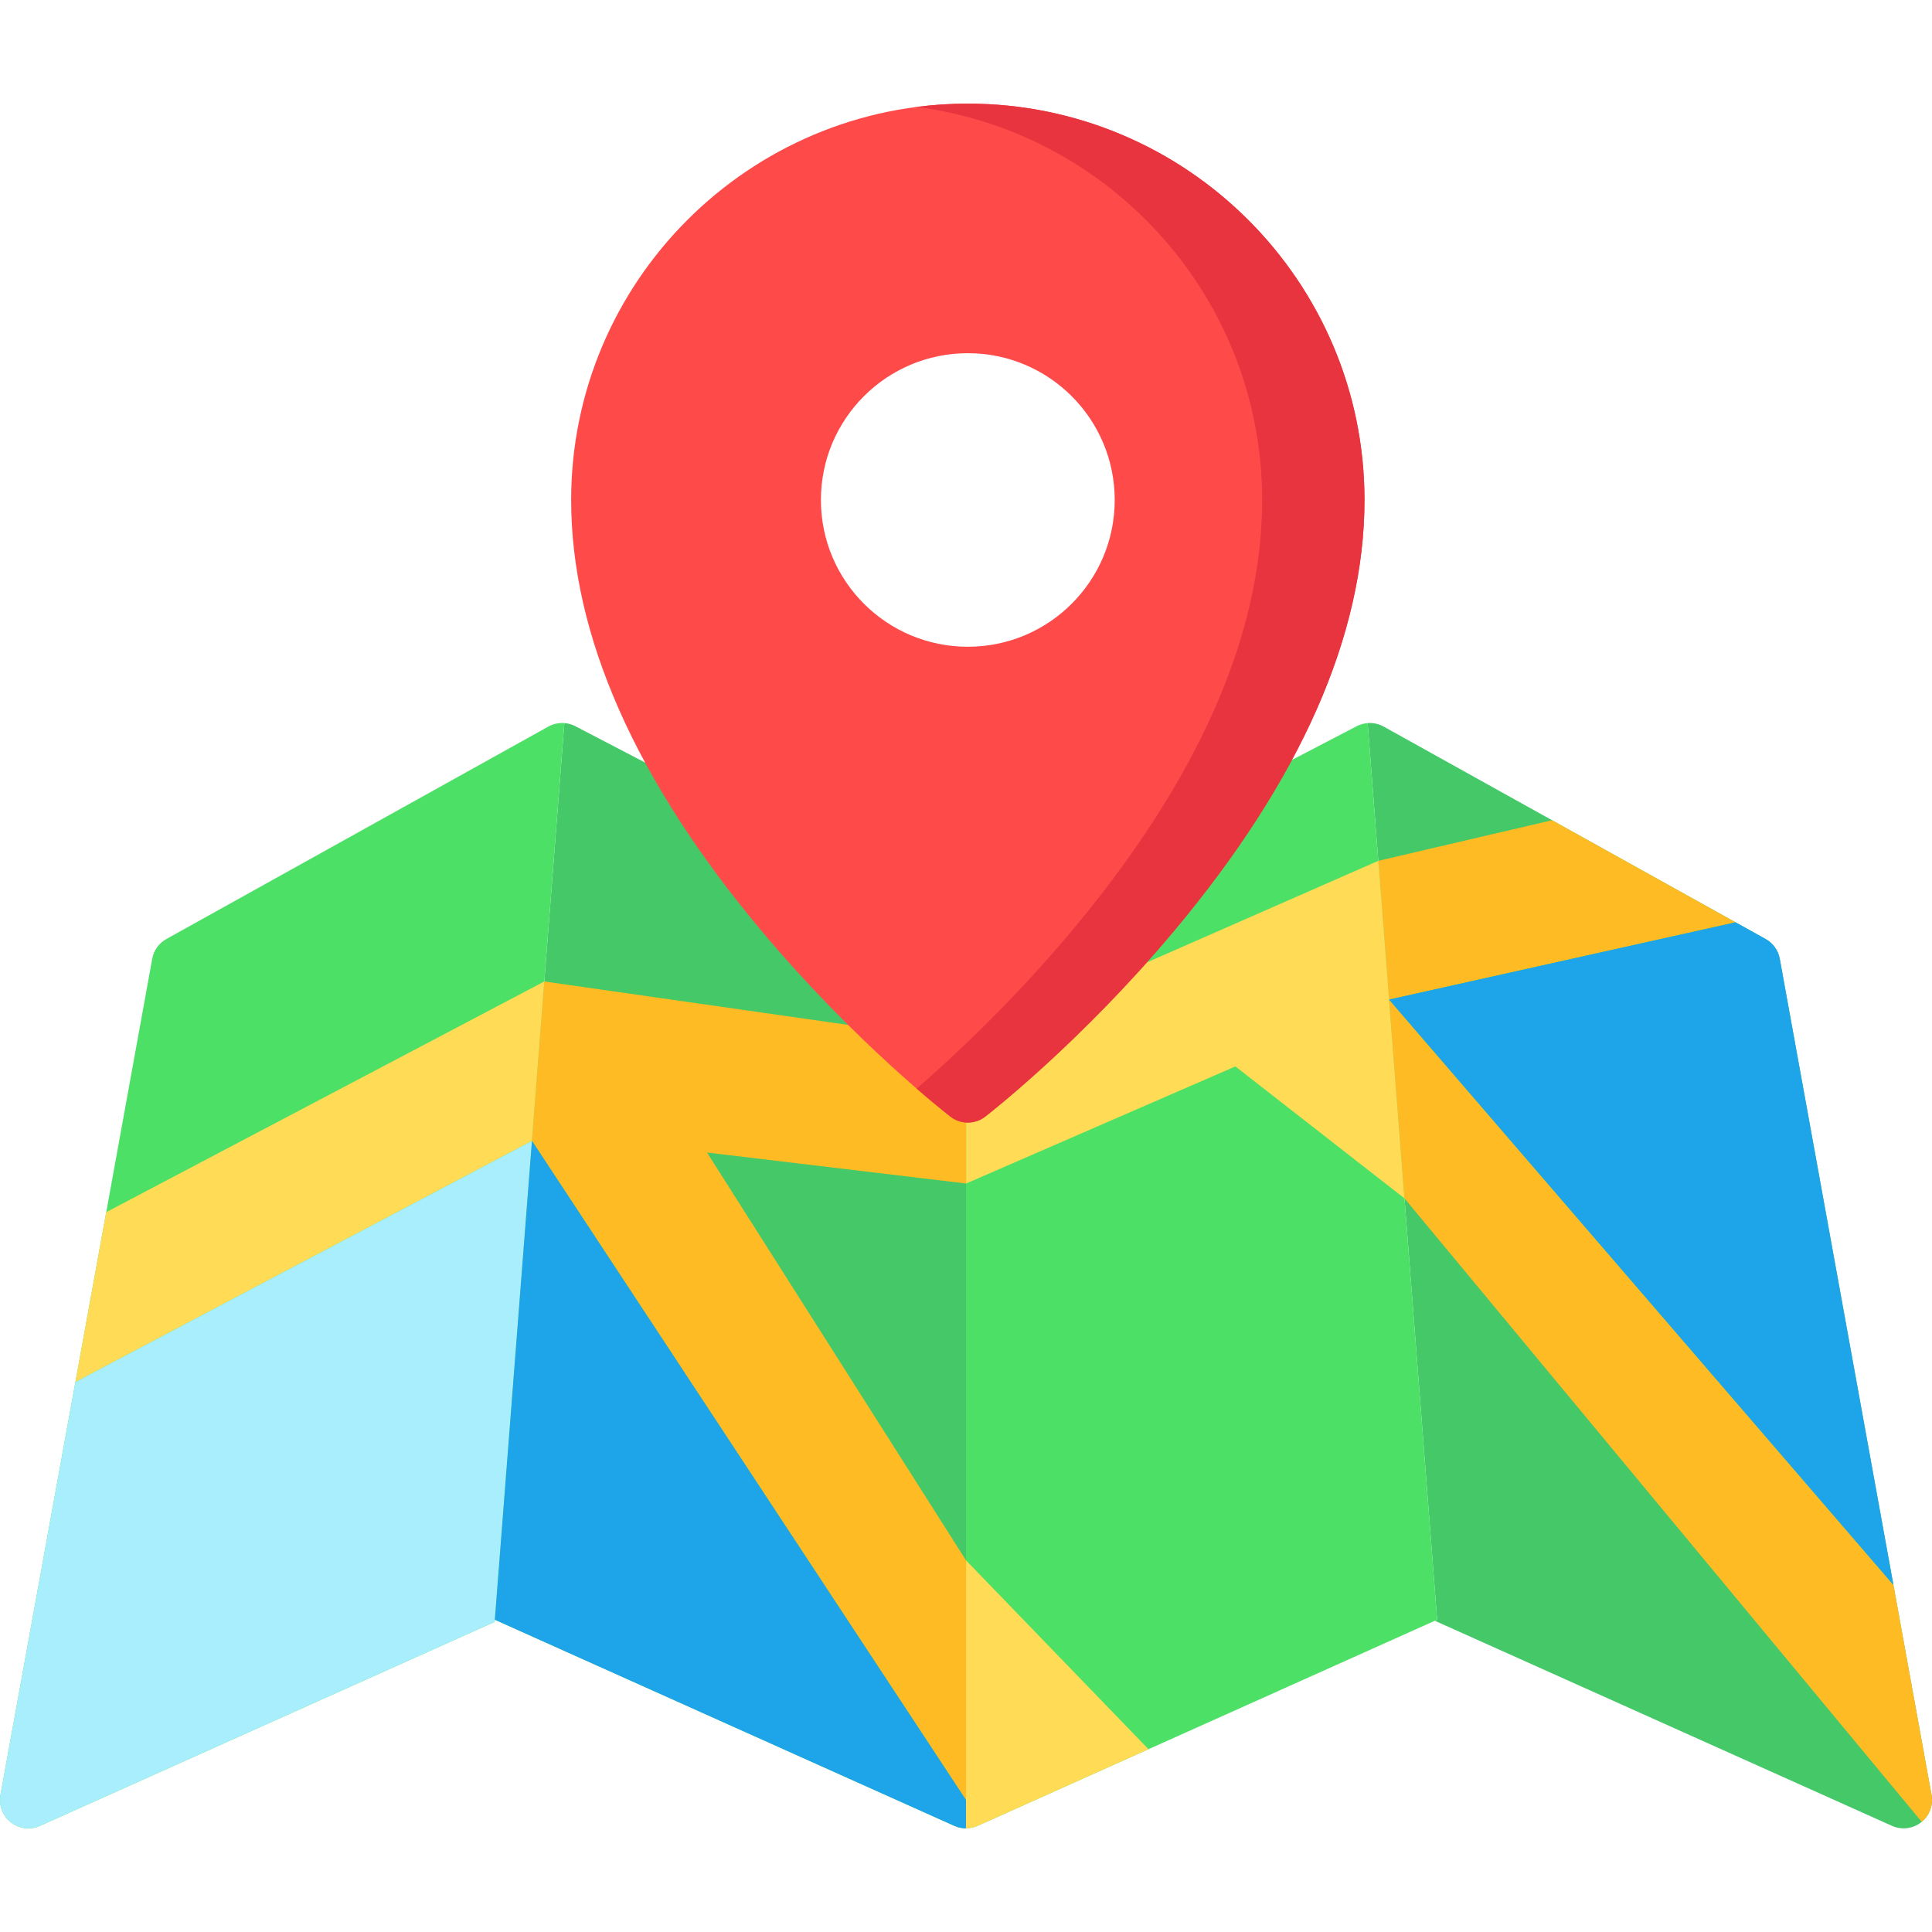
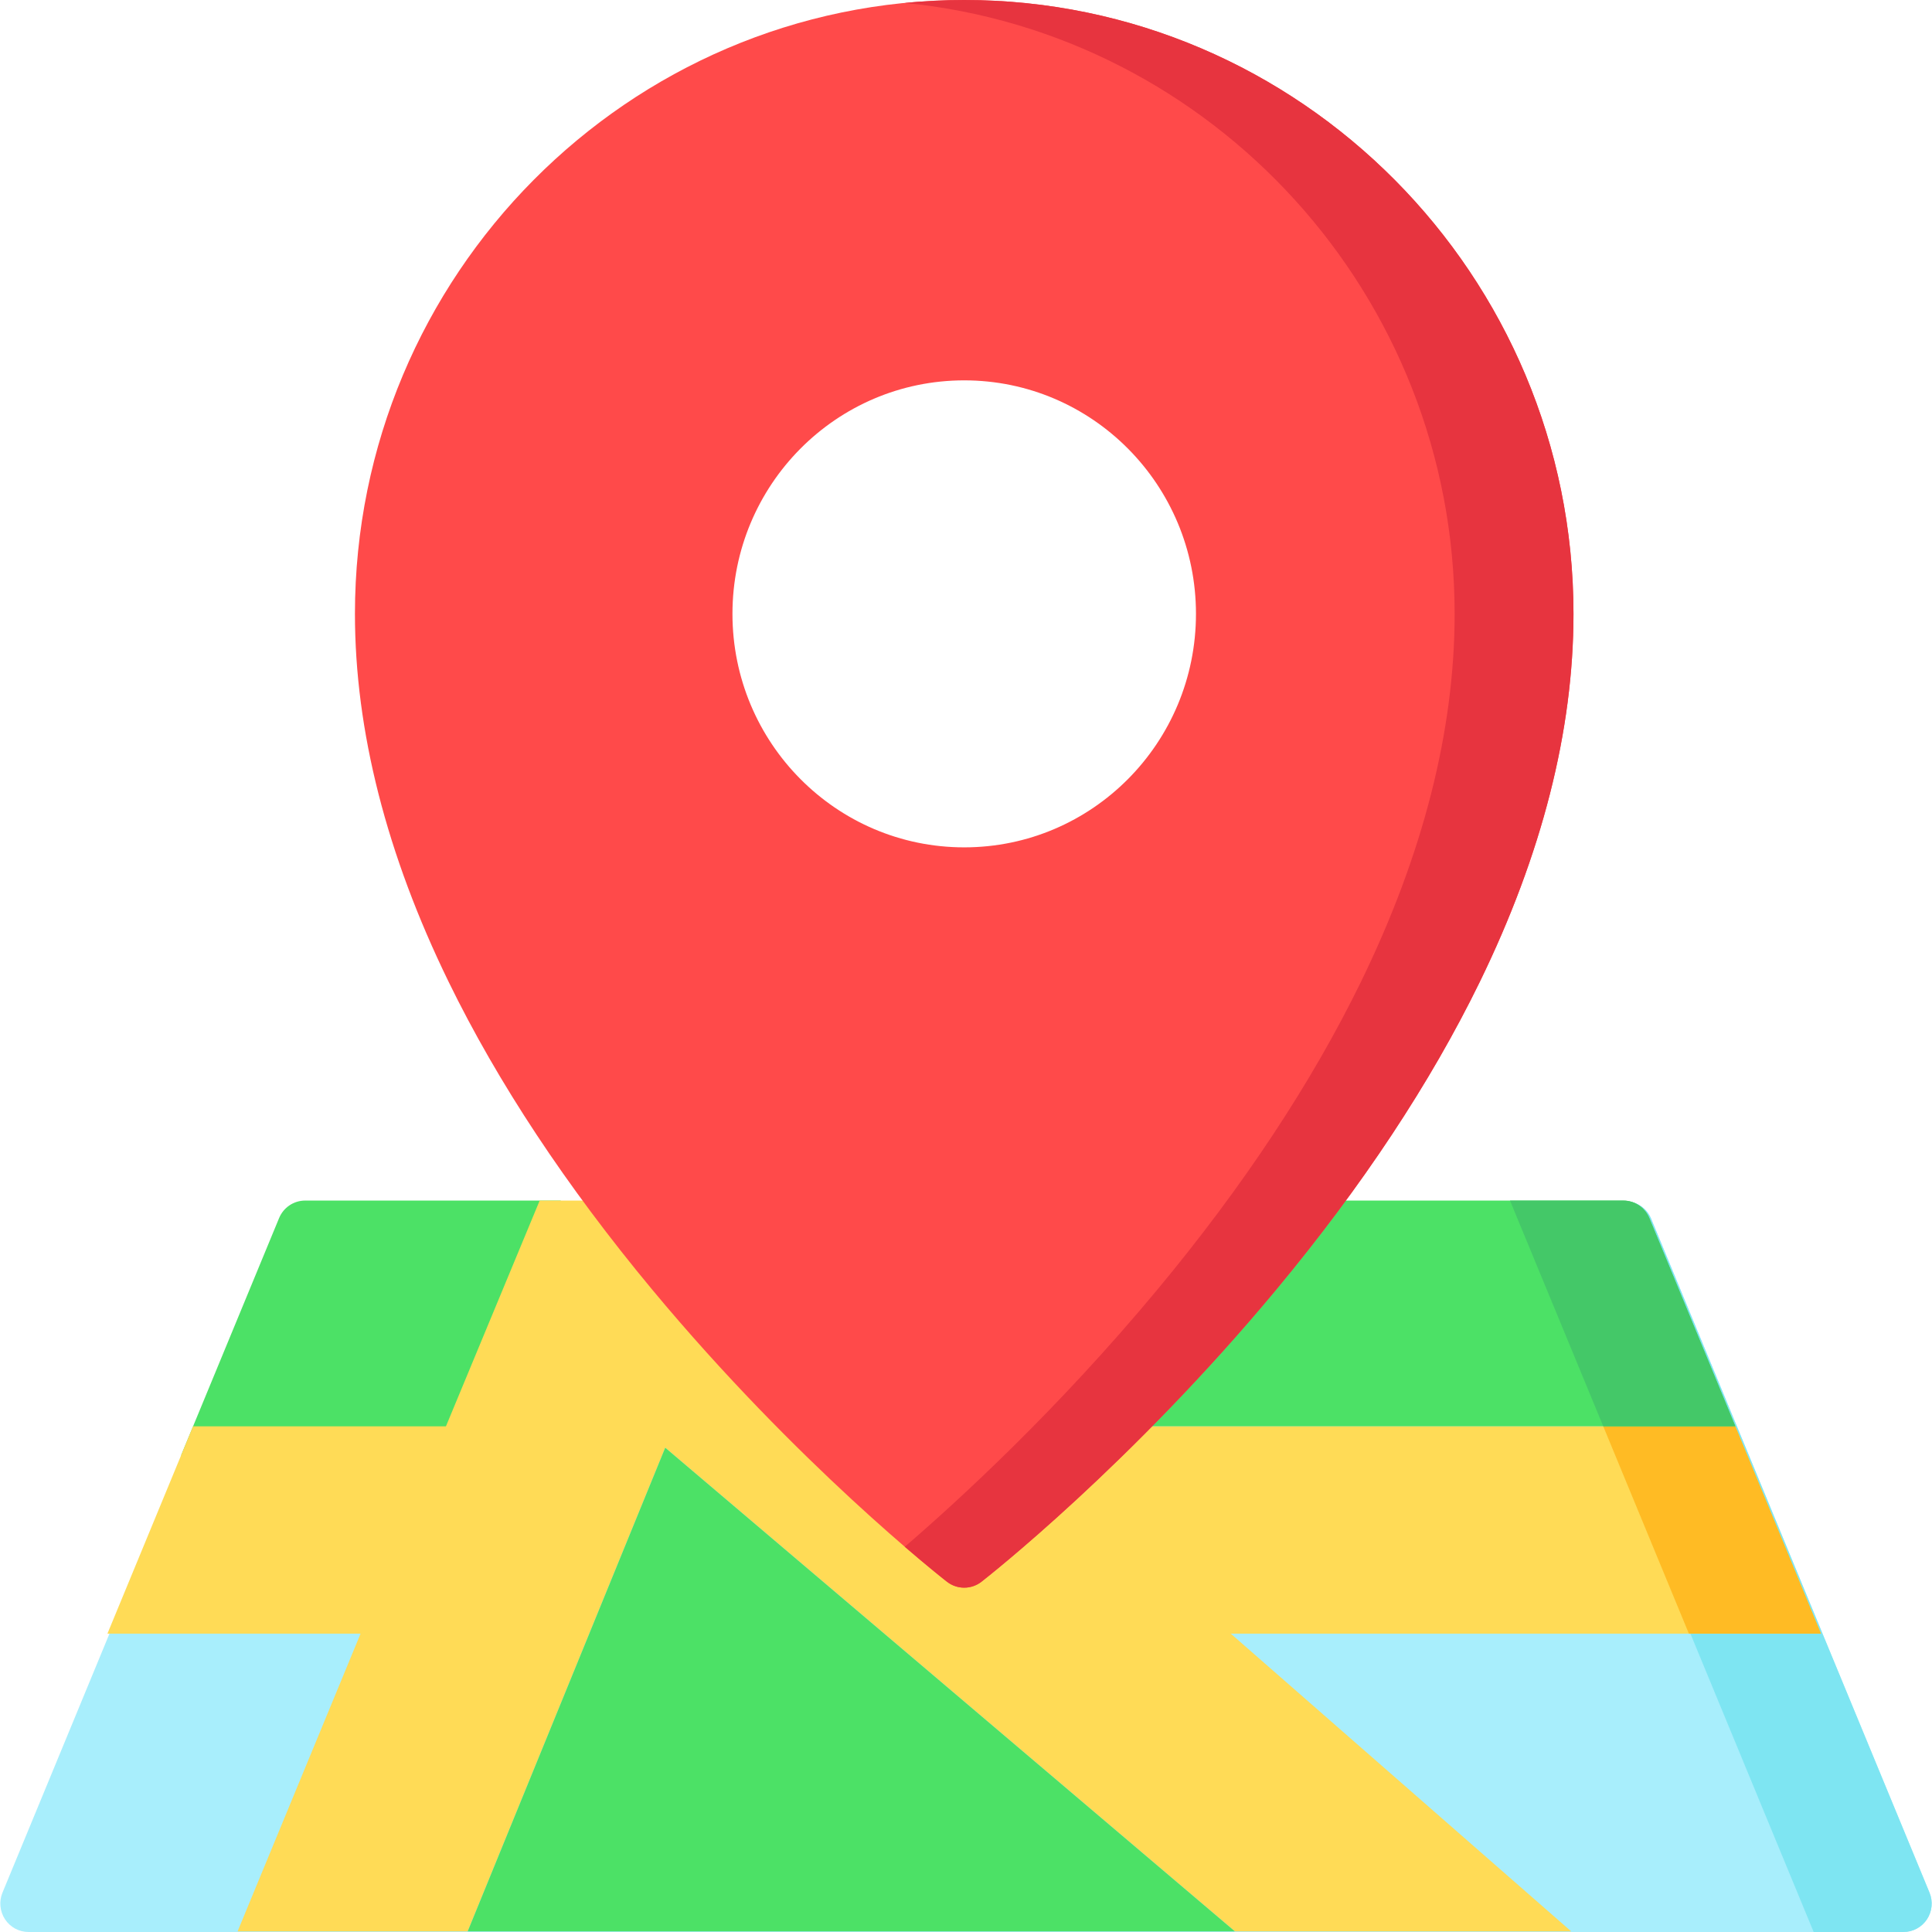
- <svg xmlns="http://www.w3.org/2000/svg" version="1.1" id="Capa_1" x="0px" y="0px" viewBox="0 0 511.999 511.999" style="enable-background:new 0 0 511.999 511.999;" xml:space="preserve">
+ <svg xmlns="http://www.w3.org/2000/svg" version="1.1" id="Capa_1" x="0px" y="0px" viewBox="0 0 512 512" style="enable-background:new 0 0 512 512;" xml:space="preserve">
+   <path style="fill:#A8EEFC;" d="M511.342,501.574l-73.78-178.607c-1.16-2.808-3.882-4.637-6.901-4.637H81.339  c-3.019,0-5.742,1.83-6.901,4.637L0.657,501.574c-0.961,2.324-0.705,4.979,0.683,7.073C2.727,510.742,5.06,512,7.559,512h496.882  c2.498,0,4.832-1.259,6.219-3.353C512.047,506.554,512.302,503.899,511.342,501.574z" />
+   <path style="fill:#7EE5F2;" d="M480.641,512h23.8c2.498,0,4.832-1.259,6.219-3.353c1.387-2.093,1.643-4.748,0.683-7.073  l-73.78-178.607c-1.16-2.808-3.882-4.637-6.901-4.637h-30.023L480.641,512z" />
  <g>
-     <path style="fill:#44C868;" d="M511.879,475.685l-40.224-221.611c-0.401-2.212-1.773-4.128-3.739-5.221l-101.242-56.31   c-1.314-0.732-2.787-1.023-4.234-0.911l18.419,237.608l-0.617,0.276l121.164,54.357c0.986,0.441,2.034,0.659,3.077,0.659   c1.651,0,3.287-0.543,4.632-1.596C511.313,481.22,512.376,478.428,511.879,475.685z" />
-     <path style="fill:#44C868;" d="M256,246.375l-103.545-53.931c-1.241-0.647-2.617-0.911-3.972-0.82   c0.359-0.022,0.72-0.02,1.078,0.008l-18.419,237.608l121.781,54.634c0.983,0.44,2.032,0.659,3.077,0.659l0,0V246.375z" />
+     <path style="fill:#4CE166;" d="M123.166,385.691l25.459-67.528H80.866c-3.019,0-5.742,1.83-6.901,4.637l-25.98,62.891H123.166z" />
+     <path style="fill:#4CE166;" d="M430.188,318.163H194.912l68.623,59.839h196.358l-22.803-55.201   C435.929,319.994,433.207,318.163,430.188,318.163z" />
+     <polygon style="fill:#4CE166;" points="461.655,382.269 463.069,385.691 463.069,385.691  " />
  </g>
-   <g>
-     <path style="fill:#4CE166;" d="M149.56,191.633c-1.447-0.112-2.92,0.179-4.234,0.91l-101.243,56.31   c-1.966,1.093-3.338,3.008-3.739,5.221L0.121,475.685c-0.498,2.742,0.566,5.534,2.763,7.252c1.347,1.053,2.982,1.596,4.632,1.596   c1.043,0,2.092-0.217,3.077-0.659l120.504-54.061L149.56,191.633z" />
-     <path style="fill:#4CE166;" d="M362.439,191.628c-0.996,0.077-1.981,0.342-2.894,0.818L256,246.376v238.158c0,0,0,0,0.001,0   c1.045,0,2.095-0.218,3.077-0.659l121.781-54.634L362.439,191.628z" />
-   </g>
-   <polygon style="fill:#FFDB56;" points="28.154,321.233 19.983,366.252 140.977,302.346 143.786,266.107 144.252,260.097 " />
-   <path style="fill:#A8EEFC;" d="M142.066,288.294l-1.089,14.052L19.983,366.252L0.121,475.685c-0.498,2.742,0.566,5.534,2.763,7.252  c1.347,1.053,2.982,1.596,4.632,1.596c1.043,0,2.092-0.217,3.077-0.659l120.504-54.061L142.066,288.294L142.066,288.294z" />
-   <g>
-     <polygon style="fill:#FFBB24;" points="256.03,276.08 144.252,260.097 140.977,302.346 256,477.025 256,413.507 187.363,305.429    256.03,313.642  " />
-     <polygon style="fill:#FFBB24;" points="459.946,244.421 411.311,217.37 365.269,228.128 365.845,235.564 368.119,264.898  " />
-   </g>
-   <polygon style="fill:#FFDB56;" points="372.202,317.576 367.842,261.327 367.842,261.327 365.269,228.128 256.03,276.08   256.03,313.642 327.386,282.612 " />
-   <path style="fill:#FFBB24;" d="M511.879,475.685l-10.103-55.666L368.119,264.898l4.084,52.678l137.07,165.221  C511.357,481.07,512.364,478.358,511.879,475.685z" />
-   <path style="fill:#FF4A4A;" d="M256.481,27.465c-57.963,0-105.12,47.118-105.12,105.034c0,35.826,17.009,74.29,50.556,114.322  c24.639,29.403,48.943,48.314,49.966,49.105c1.354,1.047,2.976,1.57,4.599,1.57c1.622,0,3.245-0.523,4.599-1.57  c1.022-0.791,25.327-19.702,49.966-49.105c33.547-40.032,50.556-78.495,50.556-114.322  C361.601,74.583,314.444,27.465,256.481,27.465z M295.411,132.498c0,21.482-17.43,38.898-38.93,38.898  c-21.5,0-38.93-17.415-38.93-38.898s17.43-38.898,38.93-38.898C277.981,93.6,295.411,111.016,295.411,132.498z" />
-   <path style="fill:#E7343F;" d="M256.481,27.465c-4.594,0-9.119,0.298-13.559,0.872c51.583,6.667,91.562,50.836,91.562,104.162  c0,35.826-17.009,74.29-50.556,114.322c-15.845,18.908-31.54,33.467-41.005,41.669c5.254,4.552,8.596,7.154,8.96,7.436  c1.354,1.047,2.976,1.57,4.599,1.57c1.622,0,3.245-0.523,4.599-1.57c1.022-0.791,25.327-19.702,49.966-49.105  c33.547-40.032,50.556-78.495,50.556-114.322C361.601,74.583,314.444,27.465,256.481,27.465z" />
-   <path style="fill:#FFDB56;" d="M259.078,483.874l45.285-20.316L256,413.507v71.026c0,0,0,0,0.001,0  C257.046,484.533,258.095,484.316,259.078,483.874z" />
-   <g>
-     <path style="fill:#1EA4E9;" d="M471.654,254.074c-0.401-2.212-1.773-4.128-3.739-5.221l-7.97-4.433l-91.827,20.477l0,0   l133.656,155.121L471.654,254.074z" />
-     <path style="fill:#1EA4E9;" d="M255.999,484.533C256,484.533,256,484.533,255.999,484.533v-7.508L140.977,302.346l-9.837,126.895   l121.781,54.634C253.904,484.316,254.953,484.533,255.999,484.533z" />
-   </g>
+   <polygon style="fill:#FFDB56;" points="482.581,432.928 459.893,378.002 263.534,378.002 194.912,318.163 148.878,318.163   143.02,318.163 118.18,377.987 51.169,377.987 36.117,414.423 28.473,432.928 95.555,432.928 62.962,511.833 123.941,511.833   176.291,383.658 327.257,511.833 416.385,511.833 326.161,432.928 " />
+   <path style="fill:#FF4A4A;" d="M255.527,0C166.495,0,94.063,72.977,94.063,162.678c0,30.924,8.352,63.733,24.827,97.515  c13.036,26.734,31.175,54.161,53.91,81.52c38.572,46.415,76.553,76.214,78.152,77.461c1.348,1.051,2.961,1.574,4.575,1.574  s3.228-0.525,4.575-1.574c1.598-1.247,39.579-31.046,78.152-77.461c22.736-27.359,40.875-54.786,53.91-81.52  c16.475-33.783,24.827-66.591,24.827-97.515C416.991,72.977,344.559,0,255.527,0z M255.527,100.798  c33.92,0,61.418,27.705,61.418,61.88s-27.498,61.88-61.418,61.88s-61.418-27.705-61.418-61.88  C194.109,128.503,221.607,100.798,255.527,100.798z" />
+   <path style="fill:#E7343F;" d="M255.527,0c-5.313,0-10.566,0.268-15.749,0.775c81.668,8.002,145.715,77.555,145.715,161.903  c0,30.924-8.352,63.733-24.827,97.515c-13.036,26.734-31.175,54.161-53.91,81.52c-26.454,31.833-52.626,55.846-66.978,68.197  c6.575,5.658,10.672,8.872,11.173,9.263c1.348,1.051,2.961,1.574,4.575,1.574s3.228-0.525,4.575-1.574  c1.598-1.247,39.579-31.046,78.152-77.461c22.736-27.359,40.875-54.786,53.91-81.52c16.475-33.783,24.827-66.591,24.827-97.515  C416.991,72.977,344.559,0,255.527,0z" />
+   <polygon style="fill:#4CE166;" points="123.941,511.833 327.257,511.833 176.291,383.658 " />
+   <polygon style="fill:#FFBB24;" points="424.884,378.002 447.573,432.928 482.581,432.928 459.893,378.002 " />
+   <path style="fill:#44C868;" d="M424.884,378.002h35.009l-22.803-55.201c-1.16-2.808-3.882-4.637-6.901-4.637h-30.023  L424.884,378.002z" />
  <g>
</g>
  <g>
</g>
  <g>
</g>
  <g>
</g>
  <g>
</g>
  <g>
</g>
  <g>
</g>
  <g>
</g>
  <g>
</g>
  <g>
</g>
  <g>
</g>
  <g>
</g>
  <g>
</g>
  <g>
</g>
  <g>
</g>
</svg>
